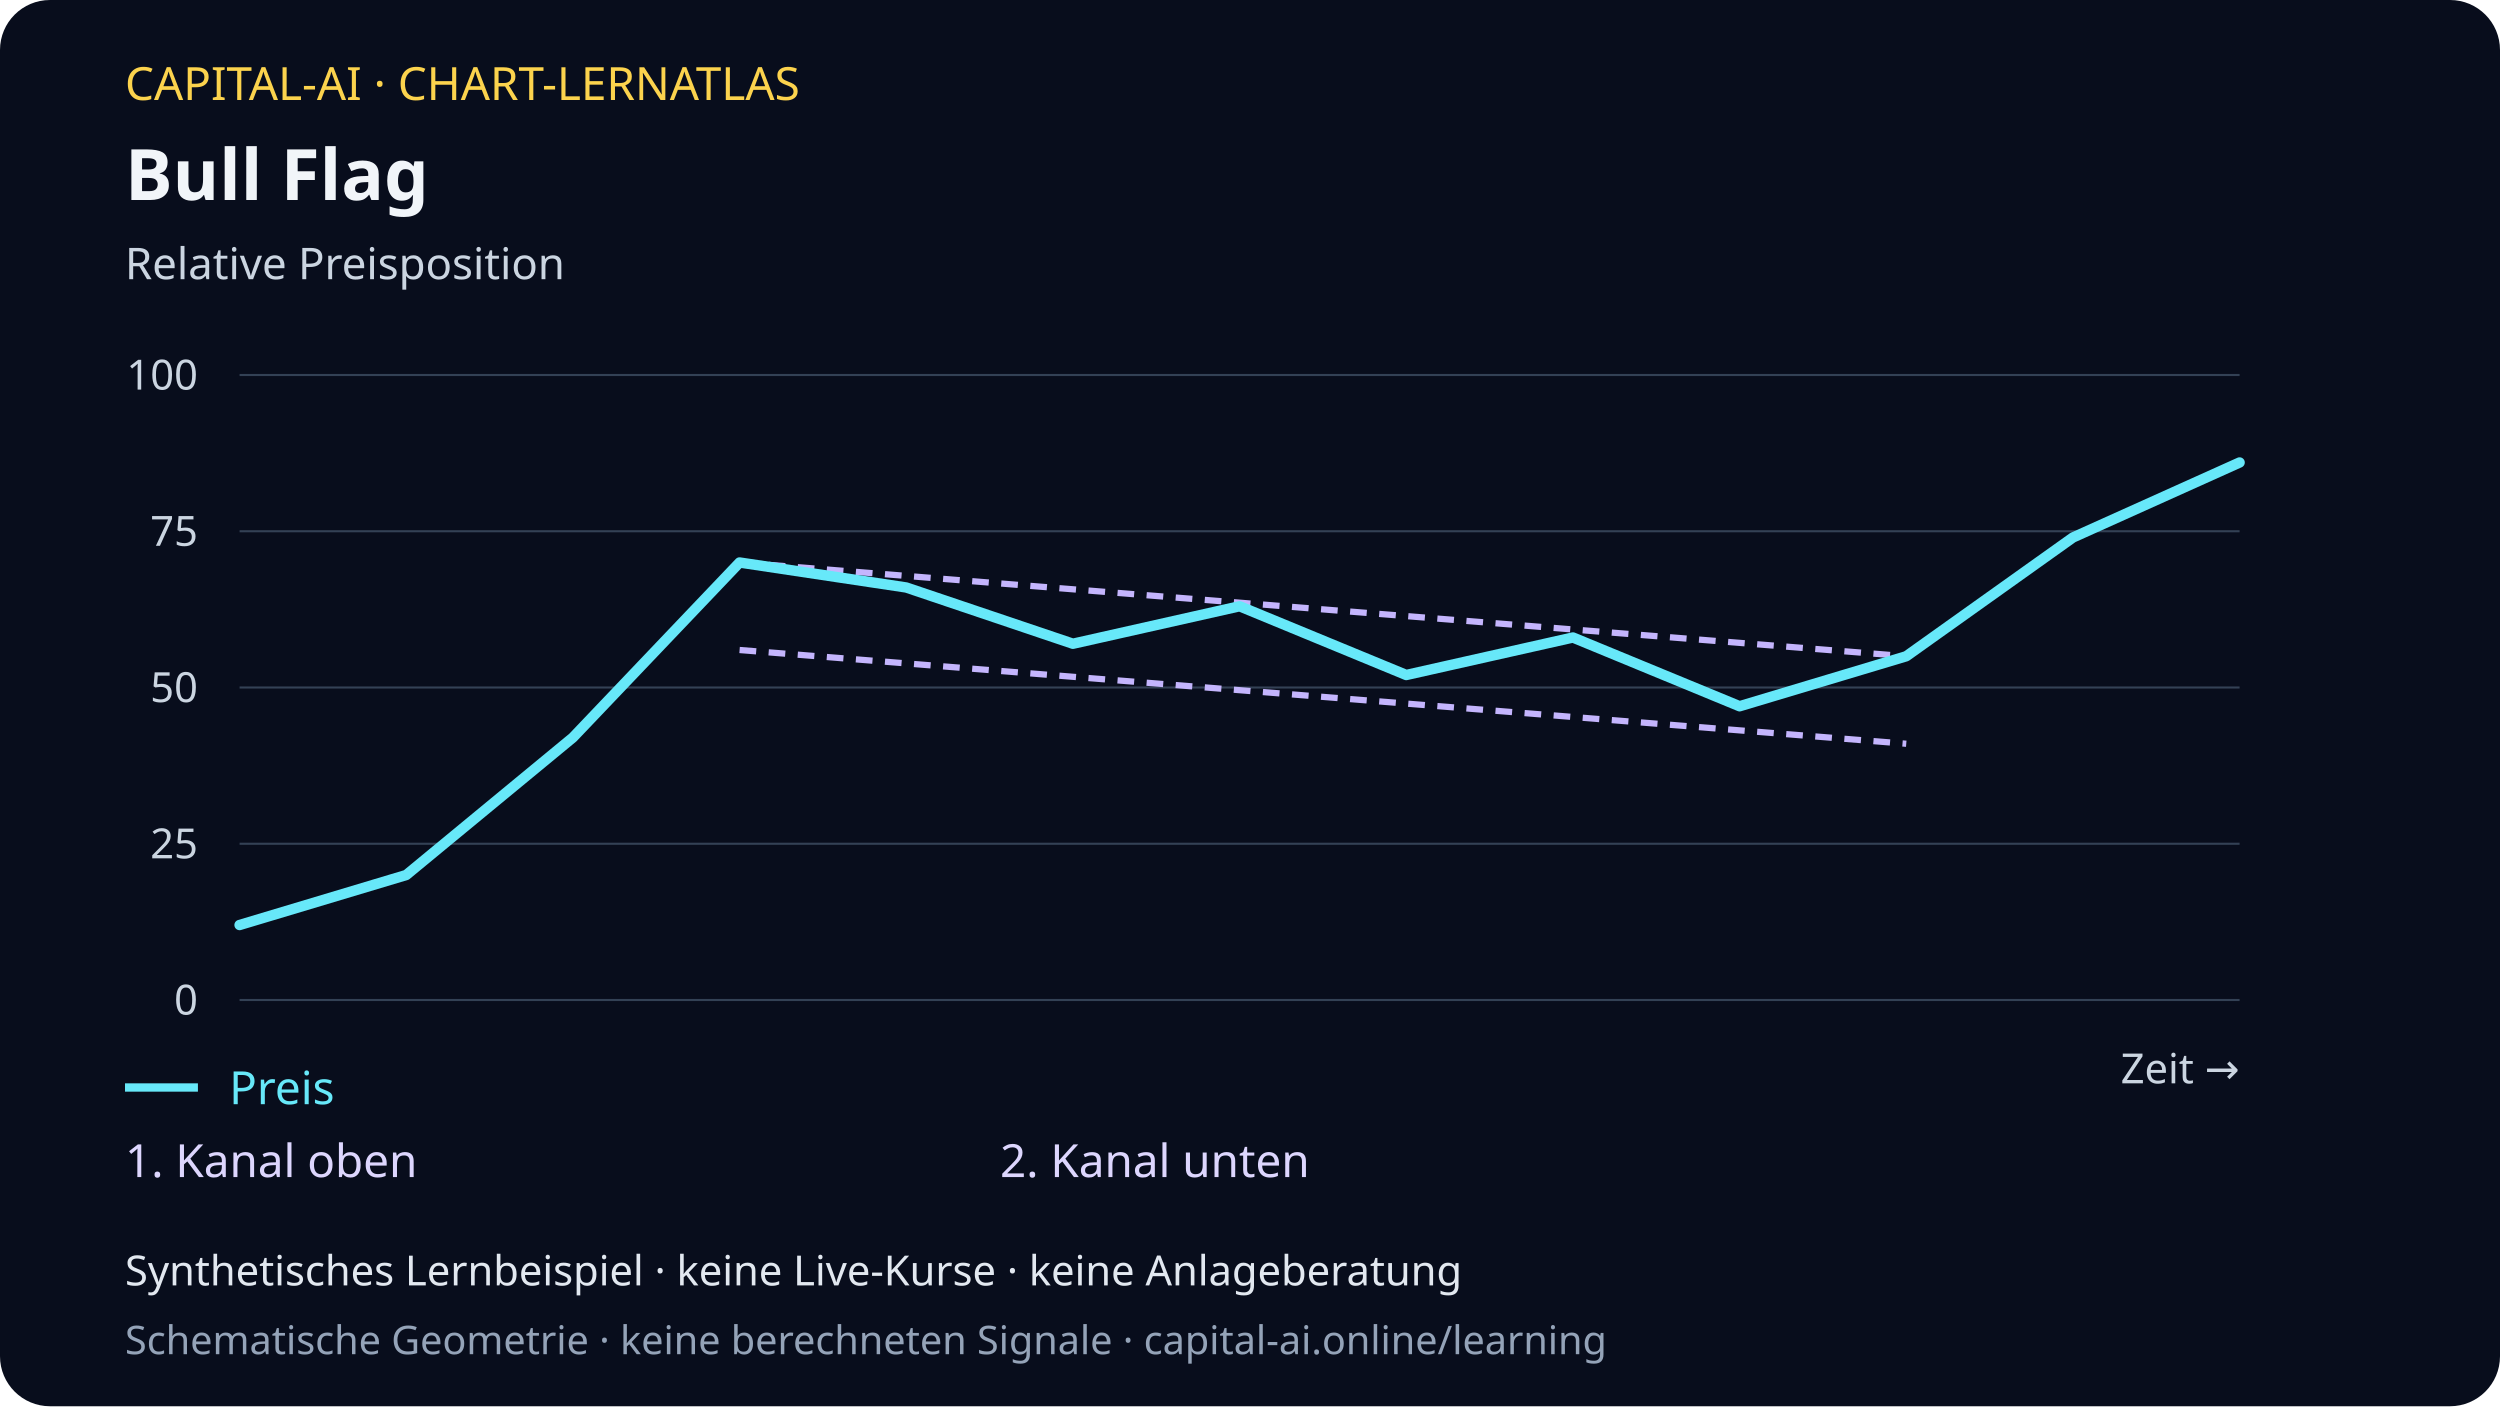
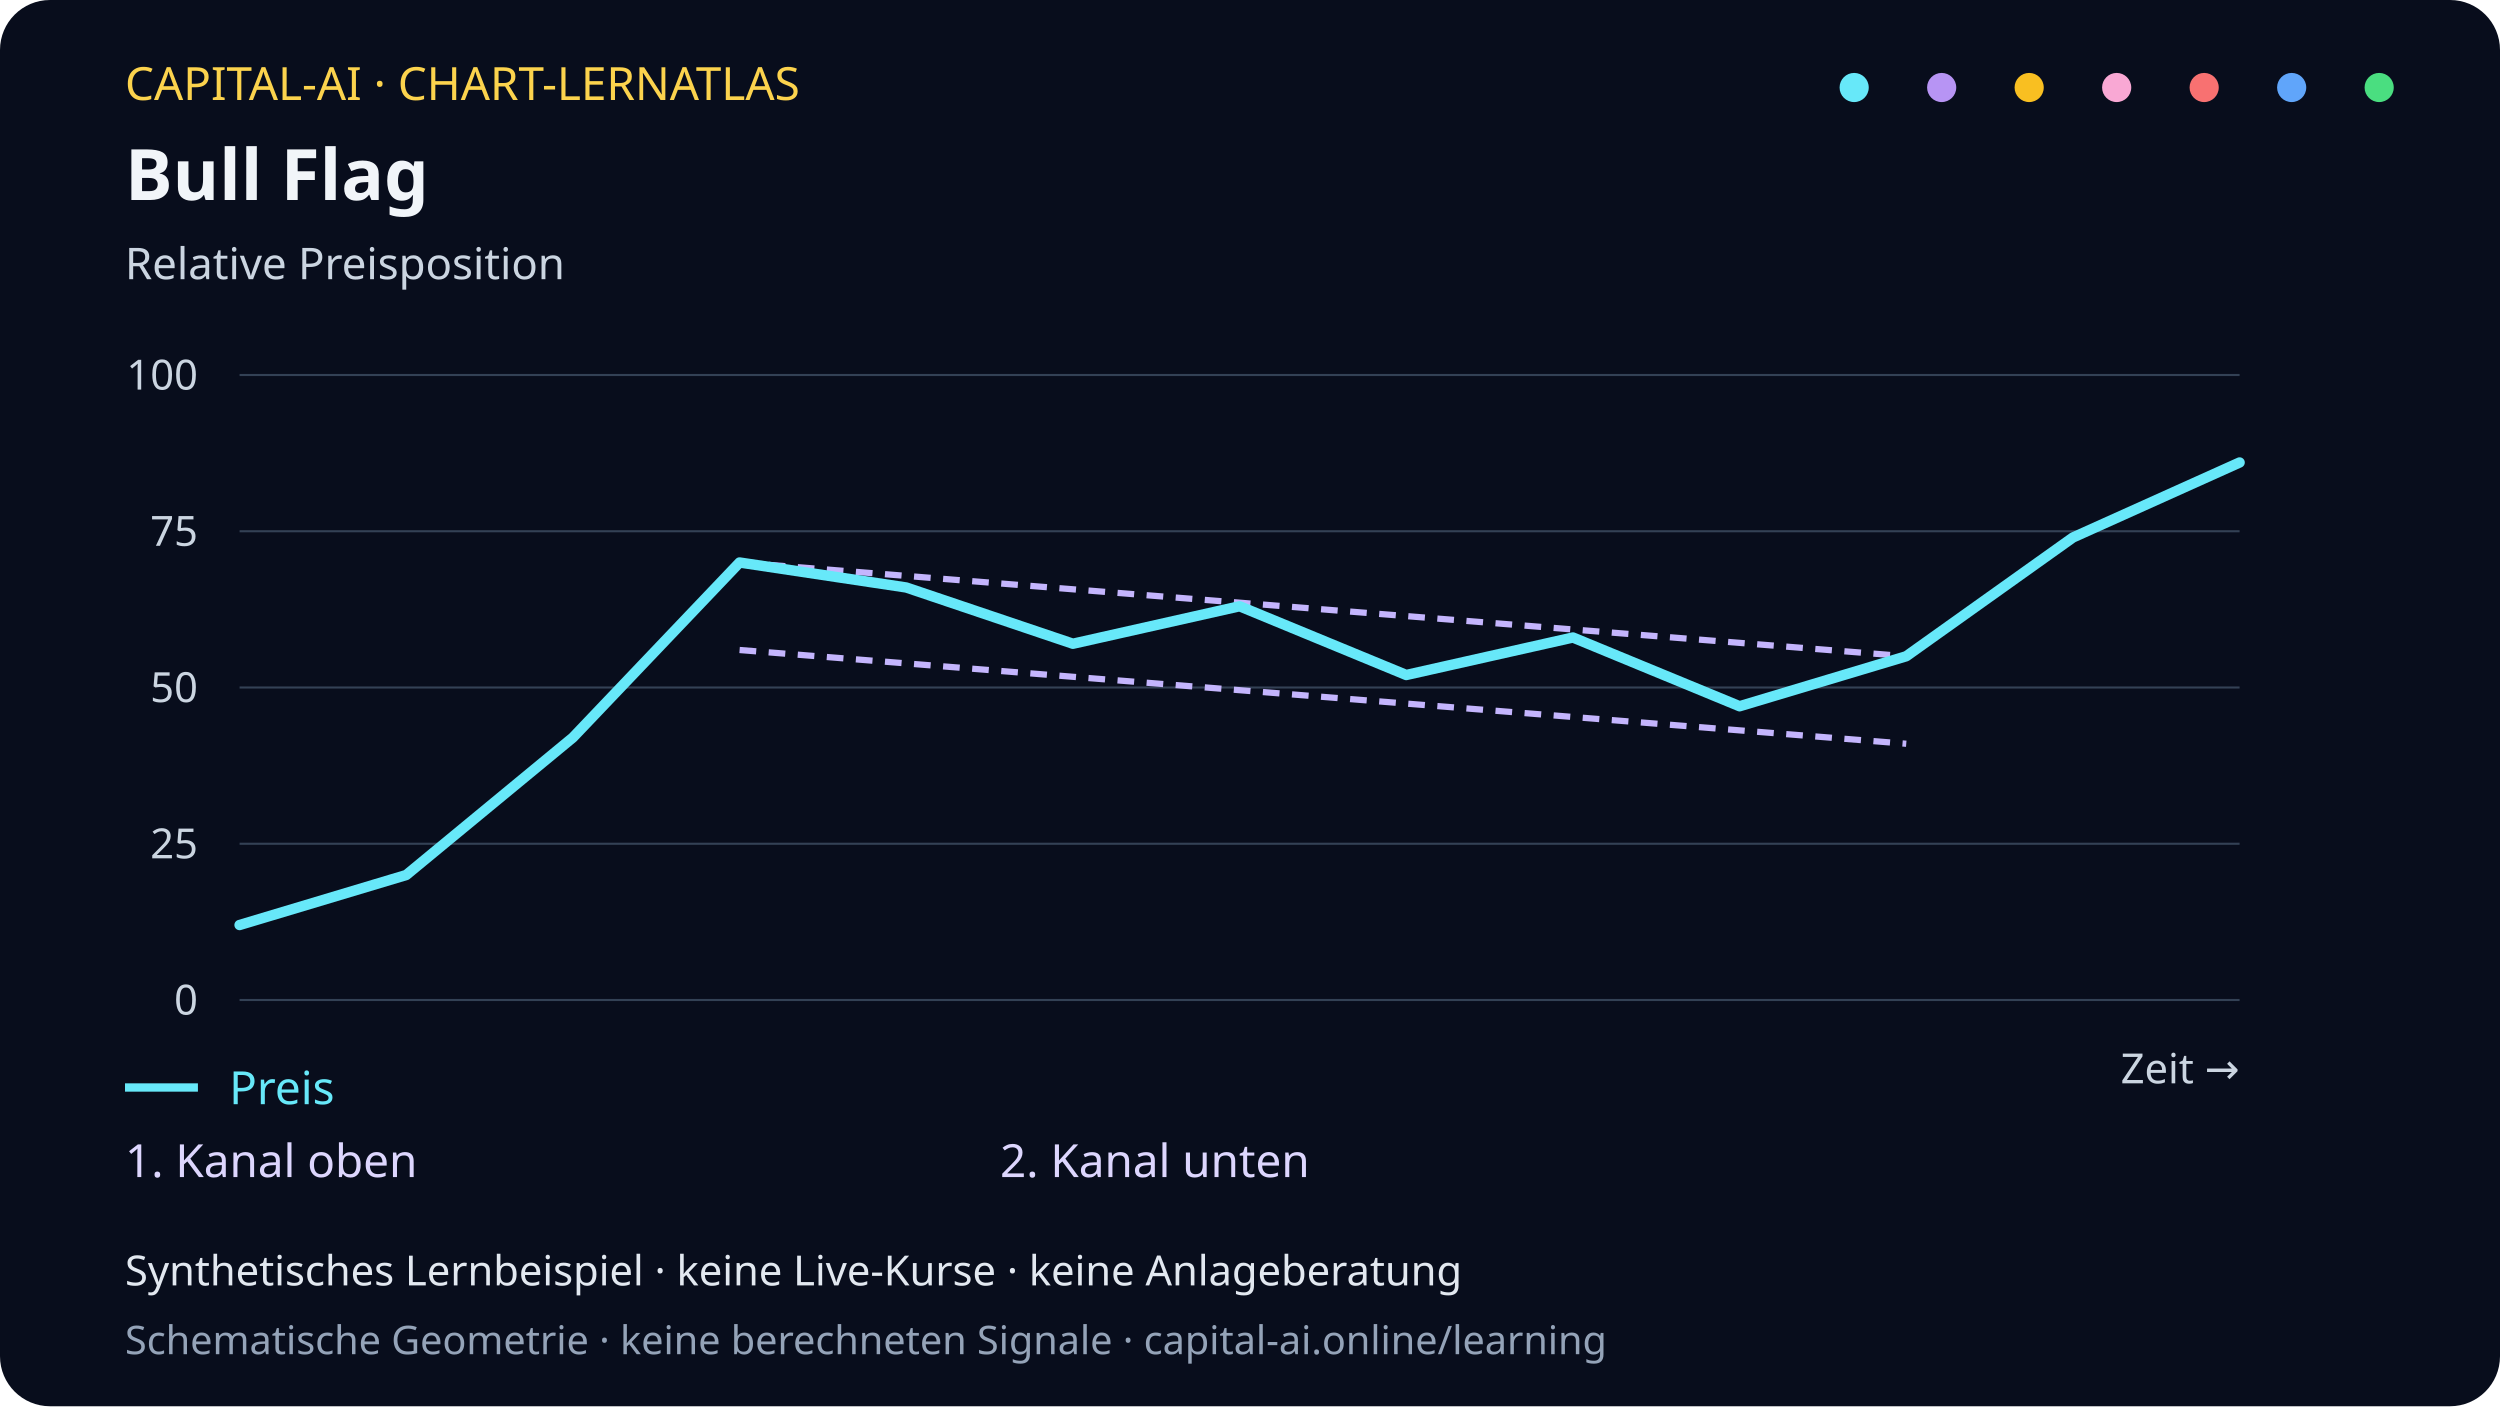
<svg xmlns="http://www.w3.org/2000/svg" viewBox="0 0 1200 675" role="img" aria-label="Bull Flag. Nach einem steilen Anstieg folgt ein kurzer, leicht abwärts gerichteter Parallelkanal. Synthetisches Lernbeispiel · keine Live-Kurse · keine Anlageberatung" class="h-auto w-full rounded-xl">
  <rect width="1200" height="675" rx="24" fill="#080d1c" />
+   <g aria-hidden="true" data-universe-spectrum="CAPITAL_AI_UNIVERSE@1">
+     <circle cx="890" cy="42" r="7" fill="#67E8F9" />
+     <circle cx="932" cy="42" r="7" fill="#B794F4" />
+     <circle cx="974" cy="42" r="7" fill="#F9BF21" />
+     <circle cx="1016" cy="42" r="7" fill="#F9A8D4" />
+     <circle cx="1058" cy="42" r="7" fill="#F87171" />
+     <circle cx="1100" cy="42" r="7" fill="#60A5FA" />
+     <circle cx="1142" cy="42" r="7" fill="#4ADE80" />
+   </g>
  <g font-family="system-ui, sans-serif">
    <text x="60" y="48" fill="#fcd34d" font-size="22">CAPITAL-AI · CHART-LERNATLAS</text>
    <text x="60" y="96" fill="#f1f5f9" font-size="34" font-weight="700">Bull Flag</text>
    <text x="60" y="134" fill="#cbd5e1" font-size="21">Relative Preisposition</text>
    <g>
      <line x1="115" x2="1075" y1="480" y2="480" stroke="#334155" />
      <text x="95" y="487" text-anchor="end" fill="#cbd5e1" font-size="20">0</text>
    </g>
    <g>
      <line x1="115" x2="1075" y1="405" y2="405" stroke="#334155" />
      <text x="95" y="412" text-anchor="end" fill="#cbd5e1" font-size="20">25</text>
    </g>
    <g>
      <line x1="115" x2="1075" y1="330" y2="330" stroke="#334155" />
      <text x="95" y="337" text-anchor="end" fill="#cbd5e1" font-size="20">50</text>
    </g>
    <g>
      <line x1="115" x2="1075" y1="255" y2="255" stroke="#334155" />
      <text x="95" y="262" text-anchor="end" fill="#cbd5e1" font-size="20">75</text>
    </g>
    <g>
      <line x1="115" x2="1075" y1="180" y2="180" stroke="#334155" />
      <text x="95" y="187" text-anchor="end" fill="#cbd5e1" font-size="20">100</text>
    </g>
    <g>
      <line x1="355" y1="270" x2="915" y2="315" stroke="#c4b5fd" stroke-width="3" stroke-dasharray="8 6" />
      <text x="60" y="565" fill="#ddd6fe" font-size="22">1. Kanal oben</text>
    </g>
    <g>
      <line x1="355" y1="312" x2="915" y2="357" stroke="#c4b5fd" stroke-width="3" stroke-dasharray="8 6" />
      <text x="480" y="565" fill="#ddd6fe" font-size="22">2. Kanal unten</text>
    </g>
    <g>
      <polyline points="115,444 195,420 275,354 355,270 435,282 515,309 595,291 675,324 755,306 835,339 915,315 995,258 1075,222" fill="none" stroke="#67e8f9" stroke-width="5" stroke-linejoin="round" stroke-linecap="round" />
      <line x1="60" x2="95" y1="522" y2="522" stroke="#67e8f9" stroke-width="4" />
      <text x="110" y="530" fill="#67e8f9" font-size="22">Preis</text>
    </g>
    <text x="1075" y="520" text-anchor="end" fill="#cbd5e1" font-size="20">Zeit →</text>
    <text x="60" y="617" fill="#e2e8f0" font-size="20">Synthetisches Lernbeispiel · keine Live-Kurse · keine Anlageberatung</text>
    <text x="60" y="650" fill="#94a3b8" font-size="19">Schematische Geometrie · keine berechneten Signale · capital-ai.online/learning</text>
  </g>
</svg>
